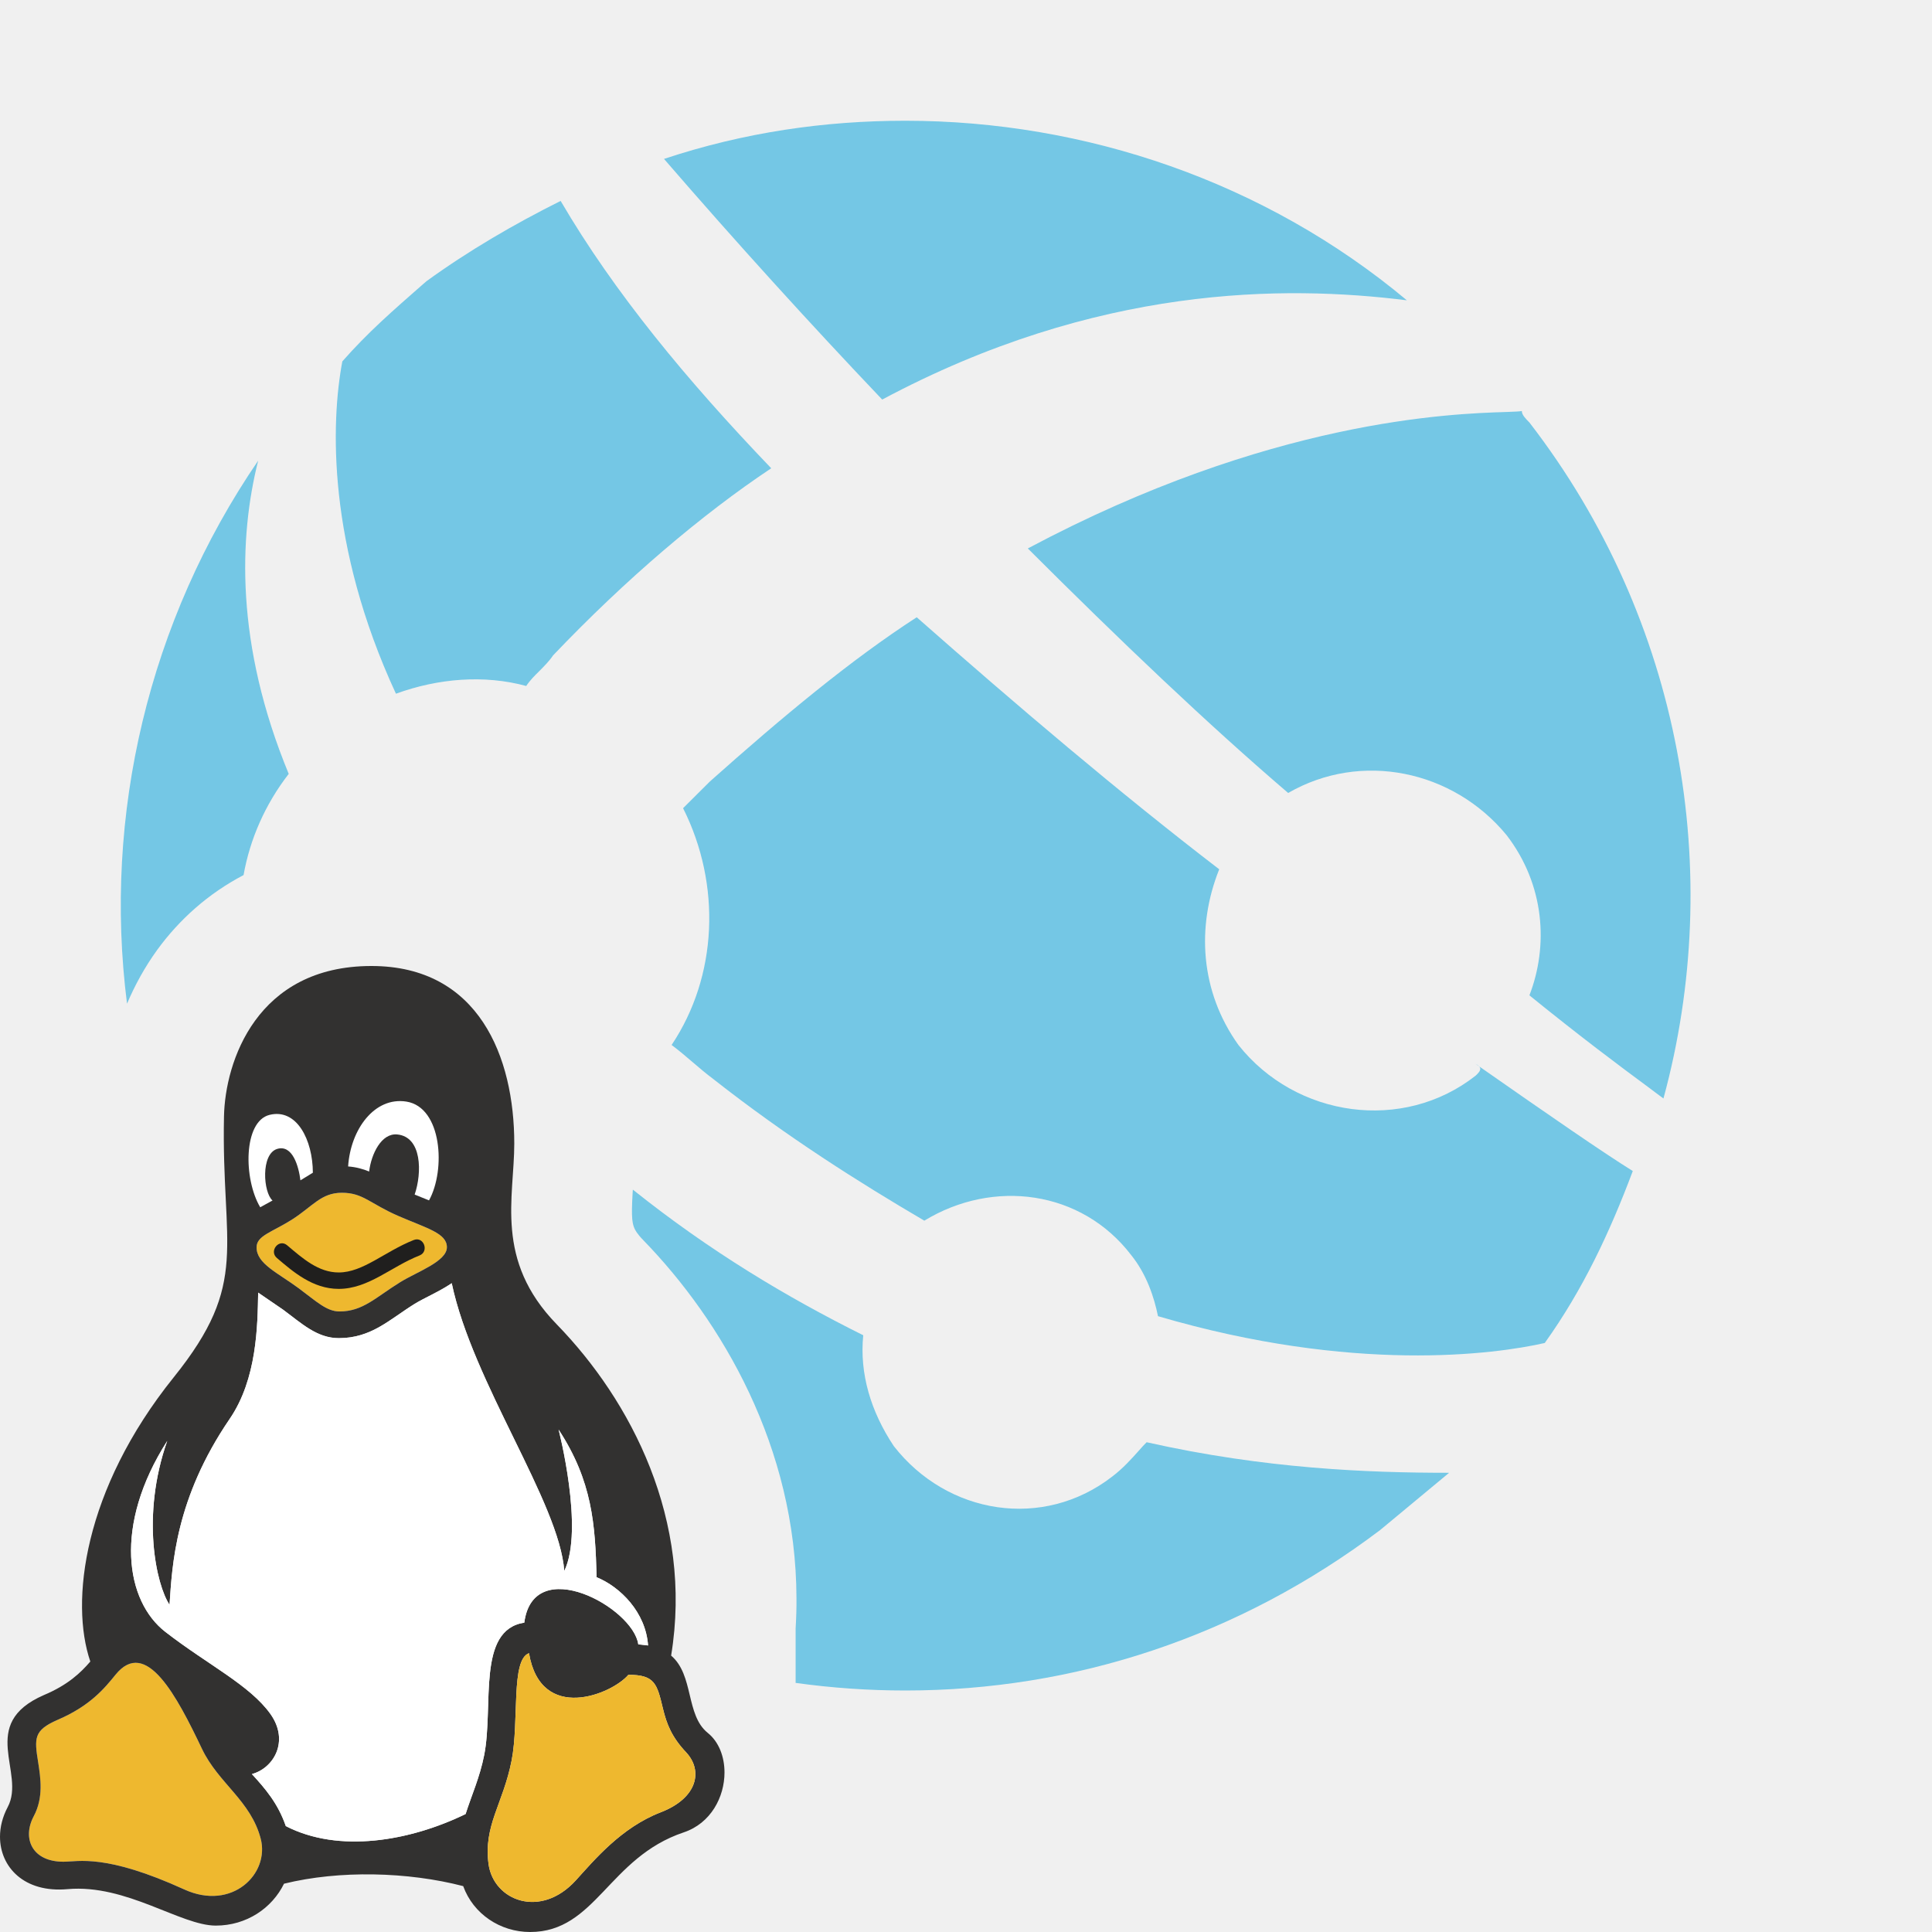
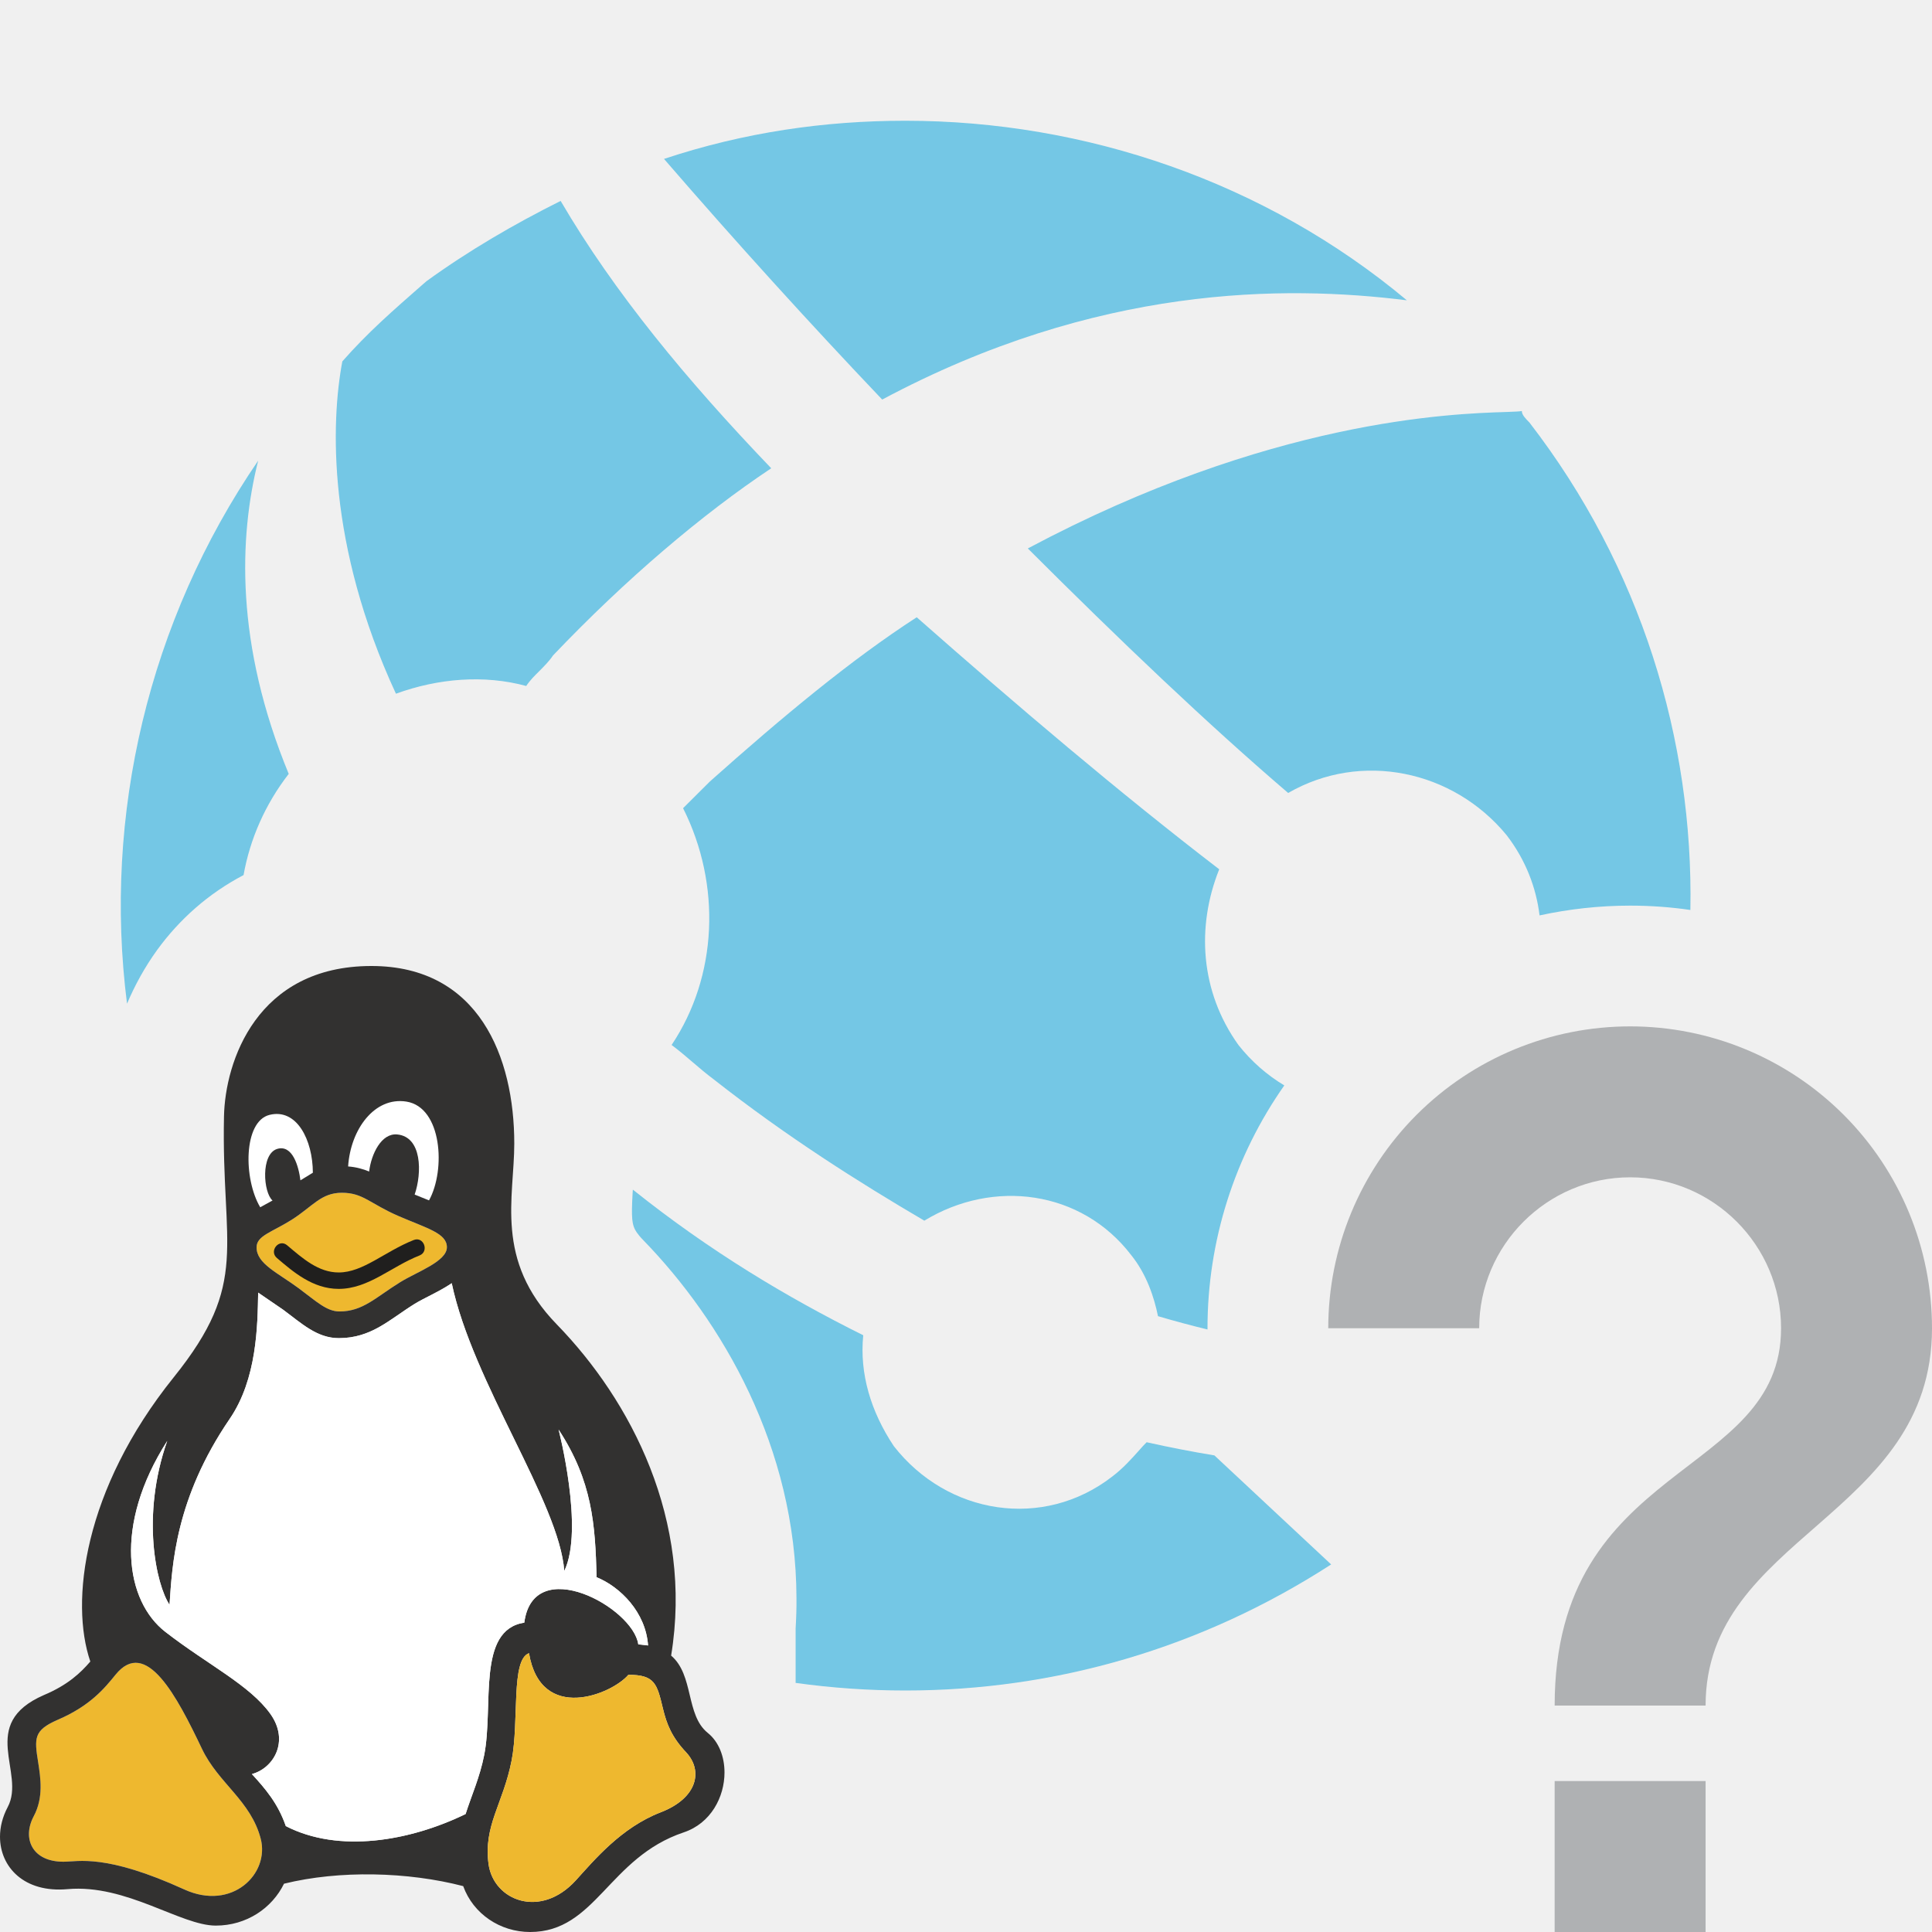
<svg xmlns="http://www.w3.org/2000/svg" width="16" height="16" viewBox="0 0 16 16" fill="none">
-   <path fill-rule="evenodd" clip-rule="evenodd" d="M11.651 2.487C10.636 2.36 9.082 2.36 7.306 3.309C6.704 2.676 6.101 2.012 5.499 1.316C6.165 1.095 6.831 1 7.497 1C8.987 1 10.478 1.506 11.651 2.487ZM4.358 5.681C4.009 5.586 3.628 5.618 3.279 5.745C2.708 4.511 2.74 3.499 2.835 2.993C3.044 2.755 3.253 2.573 3.488 2.367L3.488 2.367L3.488 2.367L3.533 2.328C3.882 2.075 4.262 1.854 4.643 1.664C5.087 2.423 5.69 3.151 6.387 3.878C5.816 4.258 5.182 4.796 4.58 5.428C4.548 5.476 4.508 5.515 4.469 5.555C4.429 5.594 4.389 5.634 4.358 5.681ZM2.017 7.247C2.07 6.95 2.195 6.662 2.391 6.409C1.947 5.333 1.979 4.448 2.138 3.815C1.231 5.142 0.853 6.75 1.052 8.312C1.116 8.161 1.198 8.01 1.303 7.865C1.486 7.614 1.725 7.4 2.017 7.247ZM6.589 13.937V13.488C6.594 13.402 6.597 13.317 6.596 13.234C6.593 11.985 5.978 10.94 5.327 10.27C5.275 10.217 5.258 10.183 5.253 10.17C5.247 10.156 5.24 10.136 5.236 10.096C5.232 10.049 5.233 9.988 5.239 9.881L5.241 9.852C5.243 9.854 5.244 9.855 5.246 9.856C5.88 10.362 6.514 10.742 7.149 11.058C7.117 11.375 7.212 11.691 7.402 11.976C7.846 12.545 8.639 12.671 9.21 12.229C9.3 12.161 9.374 12.078 9.432 12.013L9.432 12.013L9.432 12.013C9.456 11.986 9.477 11.962 9.496 11.944C10.479 12.165 11.335 12.197 12.001 12.197L11.43 12.671C10.257 13.557 8.893 14 7.498 14C7.194 14 6.89 13.979 6.589 13.937ZM10.668 6.567C10.002 5.997 9.273 5.302 8.512 4.542C10.517 3.474 12.023 3.426 12.472 3.412C12.542 3.409 12.586 3.408 12.603 3.404C12.603 3.435 12.634 3.467 12.666 3.499C13.935 5.143 14.284 7.231 13.776 9.097C13.736 9.068 13.694 9.036 13.65 9.003C13.409 8.825 13.094 8.59 12.666 8.243C12.825 7.832 12.793 7.326 12.476 6.915C12.032 6.377 11.271 6.219 10.668 6.567ZM12.222 8.907C11.62 9.382 10.732 9.255 10.256 8.654C9.939 8.211 9.907 7.674 10.097 7.199C9.273 6.567 8.417 5.839 7.592 5.112C7.053 5.46 6.482 5.934 5.879 6.472L5.657 6.693C5.975 7.326 5.943 8.085 5.562 8.654C5.626 8.702 5.681 8.749 5.737 8.797C5.792 8.844 5.848 8.892 5.911 8.939C6.514 9.413 7.116 9.793 7.655 10.109C8.226 9.761 8.956 9.856 9.368 10.394C9.495 10.552 9.558 10.742 9.59 10.9C11.207 11.375 12.381 11.216 12.793 11.122C13.11 10.679 13.332 10.204 13.522 9.698C13.269 9.54 12.856 9.255 12.222 8.812C12.286 8.844 12.254 8.876 12.222 8.907Z" fill="#40B6E0" fill-opacity="0.7" />
  <path d="M2.478 10.672C2.617 10.775 2.705 10.861 2.811 10.861C3.006 10.861 3.111 10.744 3.315 10.618C3.454 10.532 3.701 10.447 3.701 10.329C3.701 10.213 3.537 10.173 3.301 10.071C3.061 9.967 3.008 9.878 2.831 9.878C2.658 9.878 2.59 9.991 2.415 10.102C2.251 10.205 2.125 10.234 2.125 10.329C2.123 10.466 2.302 10.541 2.478 10.672Z" fill="#EEB82F" />
  <path d="M0.525 15.418C0.65 15.418 0.873 15.35 1.527 15.648C1.922 15.828 2.235 15.518 2.159 15.227C2.077 14.913 1.81 14.769 1.674 14.486C1.465 14.048 1.21 13.557 0.957 13.869C0.867 13.98 0.747 14.128 0.475 14.244C0.279 14.33 0.284 14.395 0.316 14.594L0.316 14.596C0.336 14.726 0.361 14.888 0.279 15.042C0.182 15.225 0.266 15.418 0.525 15.418Z" fill="#EEB82F" />
  <path d="M5.86 14.35C5.677 14.201 5.748 13.873 5.558 13.711C5.742 12.589 5.226 11.6 4.61 10.967C4.093 10.435 4.259 9.918 4.259 9.47C4.259 8.755 3.966 8 3.076 8C2.125 8 1.864 8.793 1.855 9.246C1.832 10.333 2.075 10.616 1.438 11.407C0.69 12.338 0.579 13.267 0.748 13.76C0.669 13.852 0.563 13.954 0.363 14.038C-0.187 14.278 0.216 14.68 0.064 14.965C0.021 15.046 0 15.13 0 15.211C0 15.461 0.199 15.678 0.56 15.645C1.047 15.602 1.496 15.947 1.787 15.947C2.043 15.947 2.254 15.801 2.352 15.6C2.811 15.487 3.378 15.501 3.836 15.62C3.919 15.85 4.142 16 4.39 16C4.934 16 5.039 15.384 5.662 15.175C5.887 15.1 6 14.882 6 14.679C6 14.549 5.954 14.425 5.86 14.35ZM2.811 10.861C2.705 10.861 2.617 10.775 2.478 10.672C2.302 10.541 2.123 10.466 2.125 10.329C2.125 10.234 2.251 10.205 2.415 10.102C2.59 9.991 2.658 9.878 2.831 9.878C3.008 9.878 3.061 9.967 3.301 10.071C3.537 10.173 3.701 10.213 3.701 10.329C3.701 10.447 3.454 10.532 3.315 10.618C3.111 10.744 3.006 10.861 2.811 10.861ZM1.527 15.648C0.873 15.35 0.65 15.418 0.525 15.418C0.266 15.418 0.182 15.225 0.279 15.042C0.362 14.887 0.336 14.725 0.316 14.594C0.284 14.395 0.279 14.33 0.475 14.244C0.747 14.128 0.867 13.98 0.957 13.869C1.21 13.557 1.465 14.048 1.674 14.486C1.81 14.769 2.077 14.913 2.159 15.227C2.235 15.518 1.922 15.828 1.527 15.648ZM3.856 15.023C3.395 15.247 2.807 15.35 2.367 15.123C2.302 14.935 2.198 14.814 2.086 14.692C2.266 14.644 2.399 14.42 2.24 14.195C2.069 13.955 1.721 13.787 1.37 13.515C1.041 13.261 0.937 12.634 1.385 11.933C1.166 12.554 1.294 13.126 1.404 13.29C1.426 12.96 1.452 12.41 1.902 11.751C2.129 11.419 2.133 10.979 2.138 10.705L2.344 10.846C2.496 10.958 2.624 11.082 2.806 11.082C3.076 11.082 3.226 10.927 3.434 10.798C3.515 10.748 3.638 10.697 3.741 10.627C3.915 11.452 4.633 12.445 4.673 13.01C4.84 12.666 4.626 11.839 4.626 11.839C4.906 12.267 4.929 12.624 4.941 13.062C5.137 13.142 5.348 13.352 5.367 13.627L5.286 13.618C5.244 13.312 4.417 12.862 4.342 13.438C3.946 13.499 4.09 14.127 4.01 14.534C3.973 14.721 3.905 14.868 3.856 15.023ZM5.471 15.009C5.143 15.136 4.921 15.405 4.769 15.572C4.476 15.894 4.088 15.74 4.046 15.438C4.003 15.116 4.166 14.941 4.237 14.58C4.301 14.251 4.229 13.745 4.381 13.691C4.479 14.275 5.069 14.03 5.204 13.87C5.423 13.87 5.441 13.944 5.49 14.149C5.521 14.278 5.563 14.386 5.683 14.513C5.822 14.662 5.78 14.89 5.471 15.009Z" fill="#323130" />
  <path d="M4.769 15.572C4.921 15.405 5.143 15.136 5.471 15.009C5.78 14.89 5.822 14.662 5.683 14.513C5.563 14.386 5.521 14.278 5.49 14.149C5.441 13.944 5.423 13.87 5.204 13.87C5.069 14.03 4.479 14.275 4.381 13.691C4.229 13.745 4.301 14.251 4.237 14.58C4.166 14.941 4.003 15.116 4.046 15.438C4.088 15.74 4.476 15.894 4.769 15.572Z" fill="#EEB82F" />
  <path d="M2.367 15.123C2.807 15.35 3.395 15.247 3.856 15.023C3.905 14.868 3.973 14.721 4.01 14.534C4.09 14.127 3.946 13.499 4.342 13.438C4.417 12.862 5.244 13.312 5.286 13.618L5.367 13.627C5.348 13.352 5.137 13.142 4.941 13.062C4.929 12.624 4.906 12.267 4.626 11.839C4.626 11.839 4.84 12.666 4.673 13.01C4.633 12.445 3.915 11.452 3.741 10.627C3.638 10.697 3.515 10.748 3.434 10.798C3.226 10.927 3.076 11.082 2.806 11.082C2.624 11.082 2.496 10.958 2.344 10.846L2.138 10.705C2.133 10.979 2.129 11.419 1.902 11.751C1.452 12.41 1.426 12.96 1.404 13.29C1.294 13.126 1.166 12.554 1.385 11.933C0.937 12.634 1.041 13.261 1.37 13.515C1.721 13.787 2.069 13.955 2.24 14.195C2.399 14.42 2.266 14.644 2.086 14.692C2.198 14.814 2.302 14.935 2.367 15.123Z" fill="white" />
  <path d="M2.293 10.418C2.425 10.53 2.588 10.674 2.805 10.674C3.052 10.674 3.24 10.489 3.475 10.397C3.556 10.364 3.509 10.237 3.427 10.269C3.185 10.365 3.007 10.538 2.805 10.538C2.637 10.538 2.507 10.422 2.378 10.313C2.31 10.255 2.226 10.361 2.293 10.418Z" fill="#201F1E" />
  <path d="M3.553 9.941C3.693 9.687 3.66 9.17 3.366 9.123C3.102 9.081 2.903 9.352 2.883 9.66C2.95 9.665 3.006 9.681 3.057 9.702C3.075 9.555 3.159 9.383 3.289 9.395C3.495 9.414 3.496 9.712 3.434 9.893L3.553 9.941Z" fill="white" />
  <path d="M2.591 9.712C2.59 9.439 2.457 9.177 2.232 9.233C2.015 9.287 2.015 9.763 2.155 9.998L2.257 9.942C2.18 9.876 2.158 9.558 2.295 9.515C2.423 9.476 2.474 9.661 2.488 9.775L2.591 9.712Z" fill="white" />
+   <path d="M12.875 16H14.125V14.75H12.875V16ZM13.5 8.5C12.837 8.5 12.201 8.763 11.732 9.232C11.263 9.701 11 10.337 11 11H12.25C12.25 10.312 12.813 9.75 13.5 9.75C14.188 9.75 14.75 10.313 14.75 11C14.75 12.25 12.875 12.094 12.875 14.125H14.125C14.125 12.719 16 12.562 16 11C16 10.337 15.737 9.701 15.268 9.232C14.799 8.763 14.163 8.5 13.5 8.5Z" fill="#AFB1B3" />
+   <path fill-rule="evenodd" clip-rule="evenodd" d="M7.306 3.309C9.082 2.36 10.636 2.36 11.651 2.487C10.478 1.506 8.987 1 7.497 1C6.831 1 6.165 1.095 5.499 1.316C6.101 2.012 6.704 2.676 7.306 3.309ZM3.279 5.745C3.628 5.618 4.009 5.586 4.358 5.681C4.389 5.634 4.429 5.594 4.469 5.555C4.508 5.515 4.548 5.476 4.58 5.428C5.182 4.796 5.816 4.258 6.387 3.878C5.69 3.151 5.087 2.423 4.643 1.664C4.262 1.854 3.882 2.075 3.533 2.328L3.488 2.367L3.488 2.367L3.488 2.367C3.253 2.573 3.044 2.755 2.835 2.993C2.74 3.499 2.708 4.511 3.279 5.745ZM2.391 6.409C2.195 6.662 2.07 6.95 2.017 7.247C1.725 7.4 1.486 7.614 1.303 7.865C1.198 8.01 1.116 8.161 1.052 8.312C0.853 6.75 1.231 5.142 2.138 3.815C1.979 4.448 1.947 5.333 2.391 6.409ZM6.589 13.488V13.937C6.89 13.979 7.194 14 7.498 14C8.735 14 9.947 13.652 11.024 12.956L10.057 12.053C9.875 12.023 9.688 11.987 9.496 11.944C9.477 11.962 9.456 11.986 9.432 12.013L9.432 12.013L9.432 12.013C9.374 12.078 9.3 12.161 9.21 12.229C8.639 12.671 7.846 12.545 7.402 11.976C7.212 11.691 7.117 11.375 7.149 11.058C6.514 10.742 5.88 10.362 5.246 9.856L5.241 9.852L5.239 9.881C5.233 9.988 5.232 10.049 5.236 10.096C5.24 10.136 5.247 10.156 5.253 10.17C5.258 10.183 5.275 10.217 5.327 10.27C5.978 10.94 6.593 11.985 6.596 13.234C6.597 13.317 6.594 13.402 6.589 13.488ZM10.636 8.989C10.225 9.574 10 10.275 10 11V11.01C9.867 10.978 9.73 10.941 9.59 10.9C9.558 10.742 9.495 10.552 9.368 10.394C8.956 9.856 8.226 9.761 7.655 10.109C7.116 9.793 6.514 9.413 5.911 8.939C5.848 8.892 5.792 8.844 5.737 8.797C5.681 8.749 5.626 8.702 5.562 8.654C5.943 8.085 5.975 7.326 5.657 6.693L5.879 6.472C6.482 5.934 7.053 5.46 7.592 5.112C8.417 5.839 9.273 6.567 10.097 7.199C9.907 7.674 9.939 8.211 10.256 8.654C10.364 8.791 10.493 8.903 10.636 8.989ZM13.999 7.536C13.835 7.512 13.668 7.5 13.5 7.5C13.246 7.5 12.994 7.528 12.75 7.581C12.722 7.351 12.635 7.121 12.476 6.915C12.032 6.377 11.271 6.219 10.668 6.567C10.002 5.997 9.273 5.302 8.512 4.542C10.517 3.474 12.023 3.426 12.472 3.412C12.542 3.409 12.586 3.408 12.603 3.404C12.603 3.435 12.634 3.467 12.666 3.499C13.589 4.695 14.025 6.126 13.999 7.536Z" fill="#40B6E0" fill-opacity="0.7" />
</svg>
